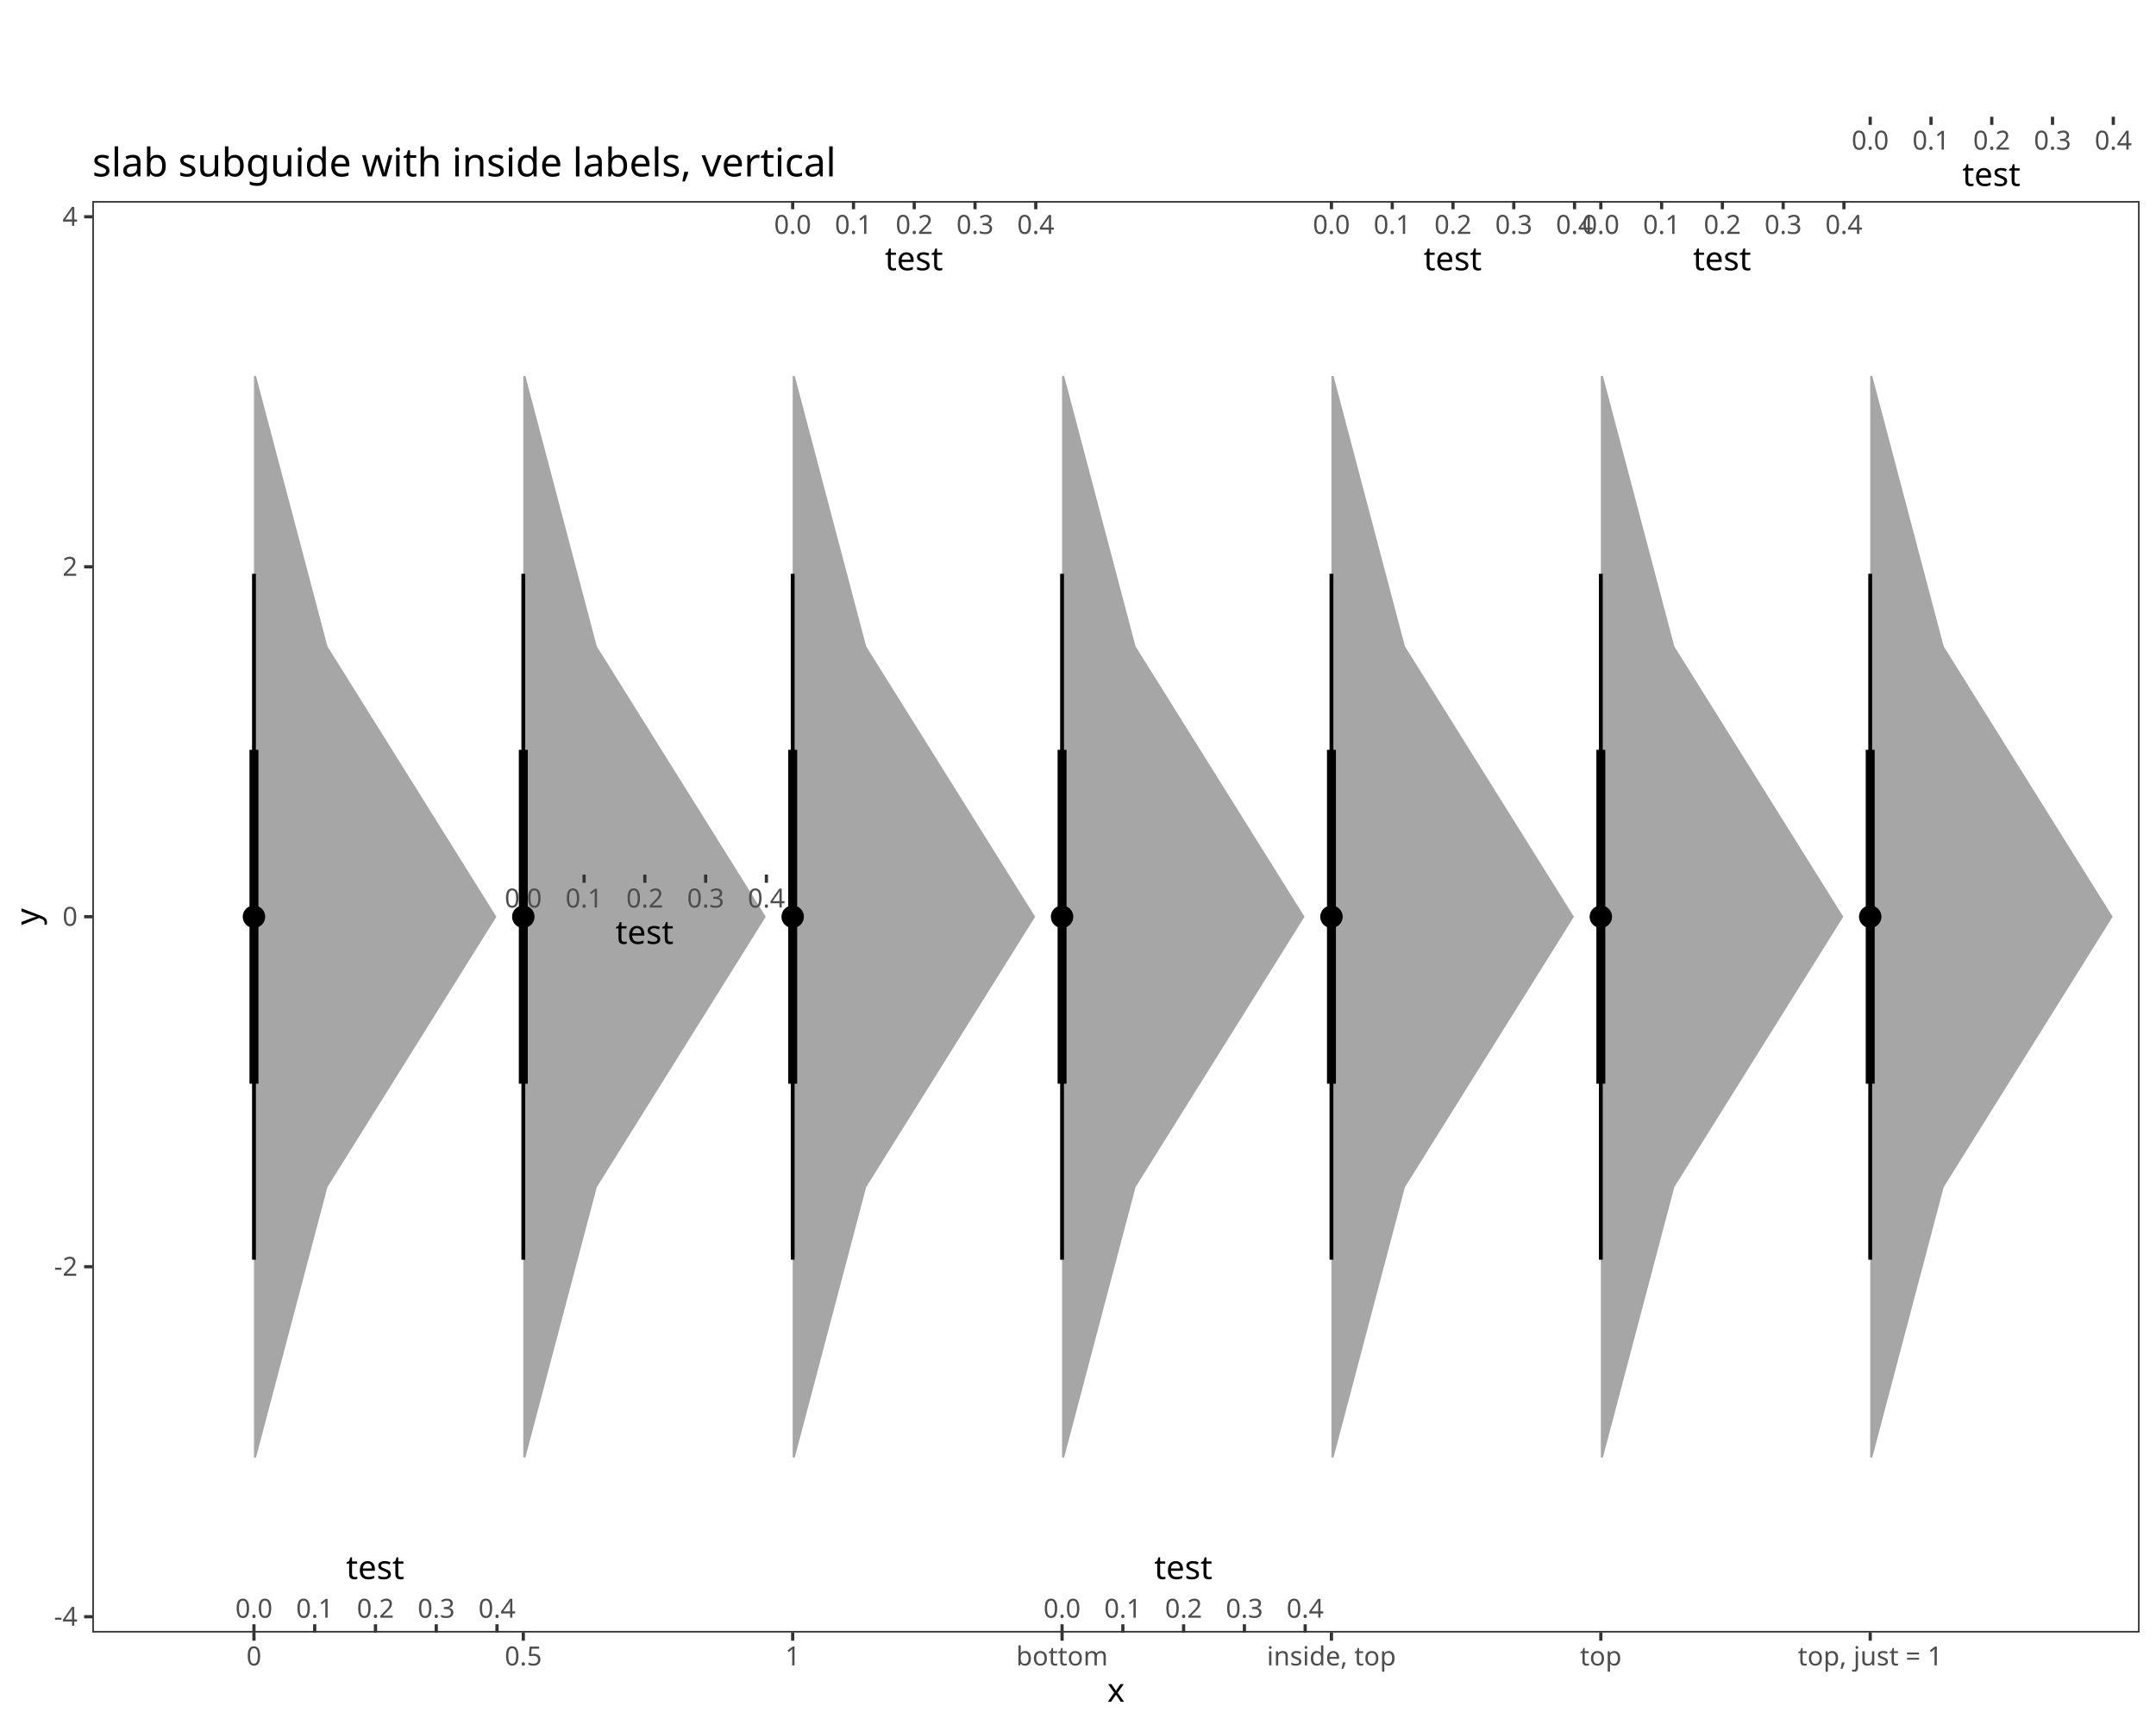
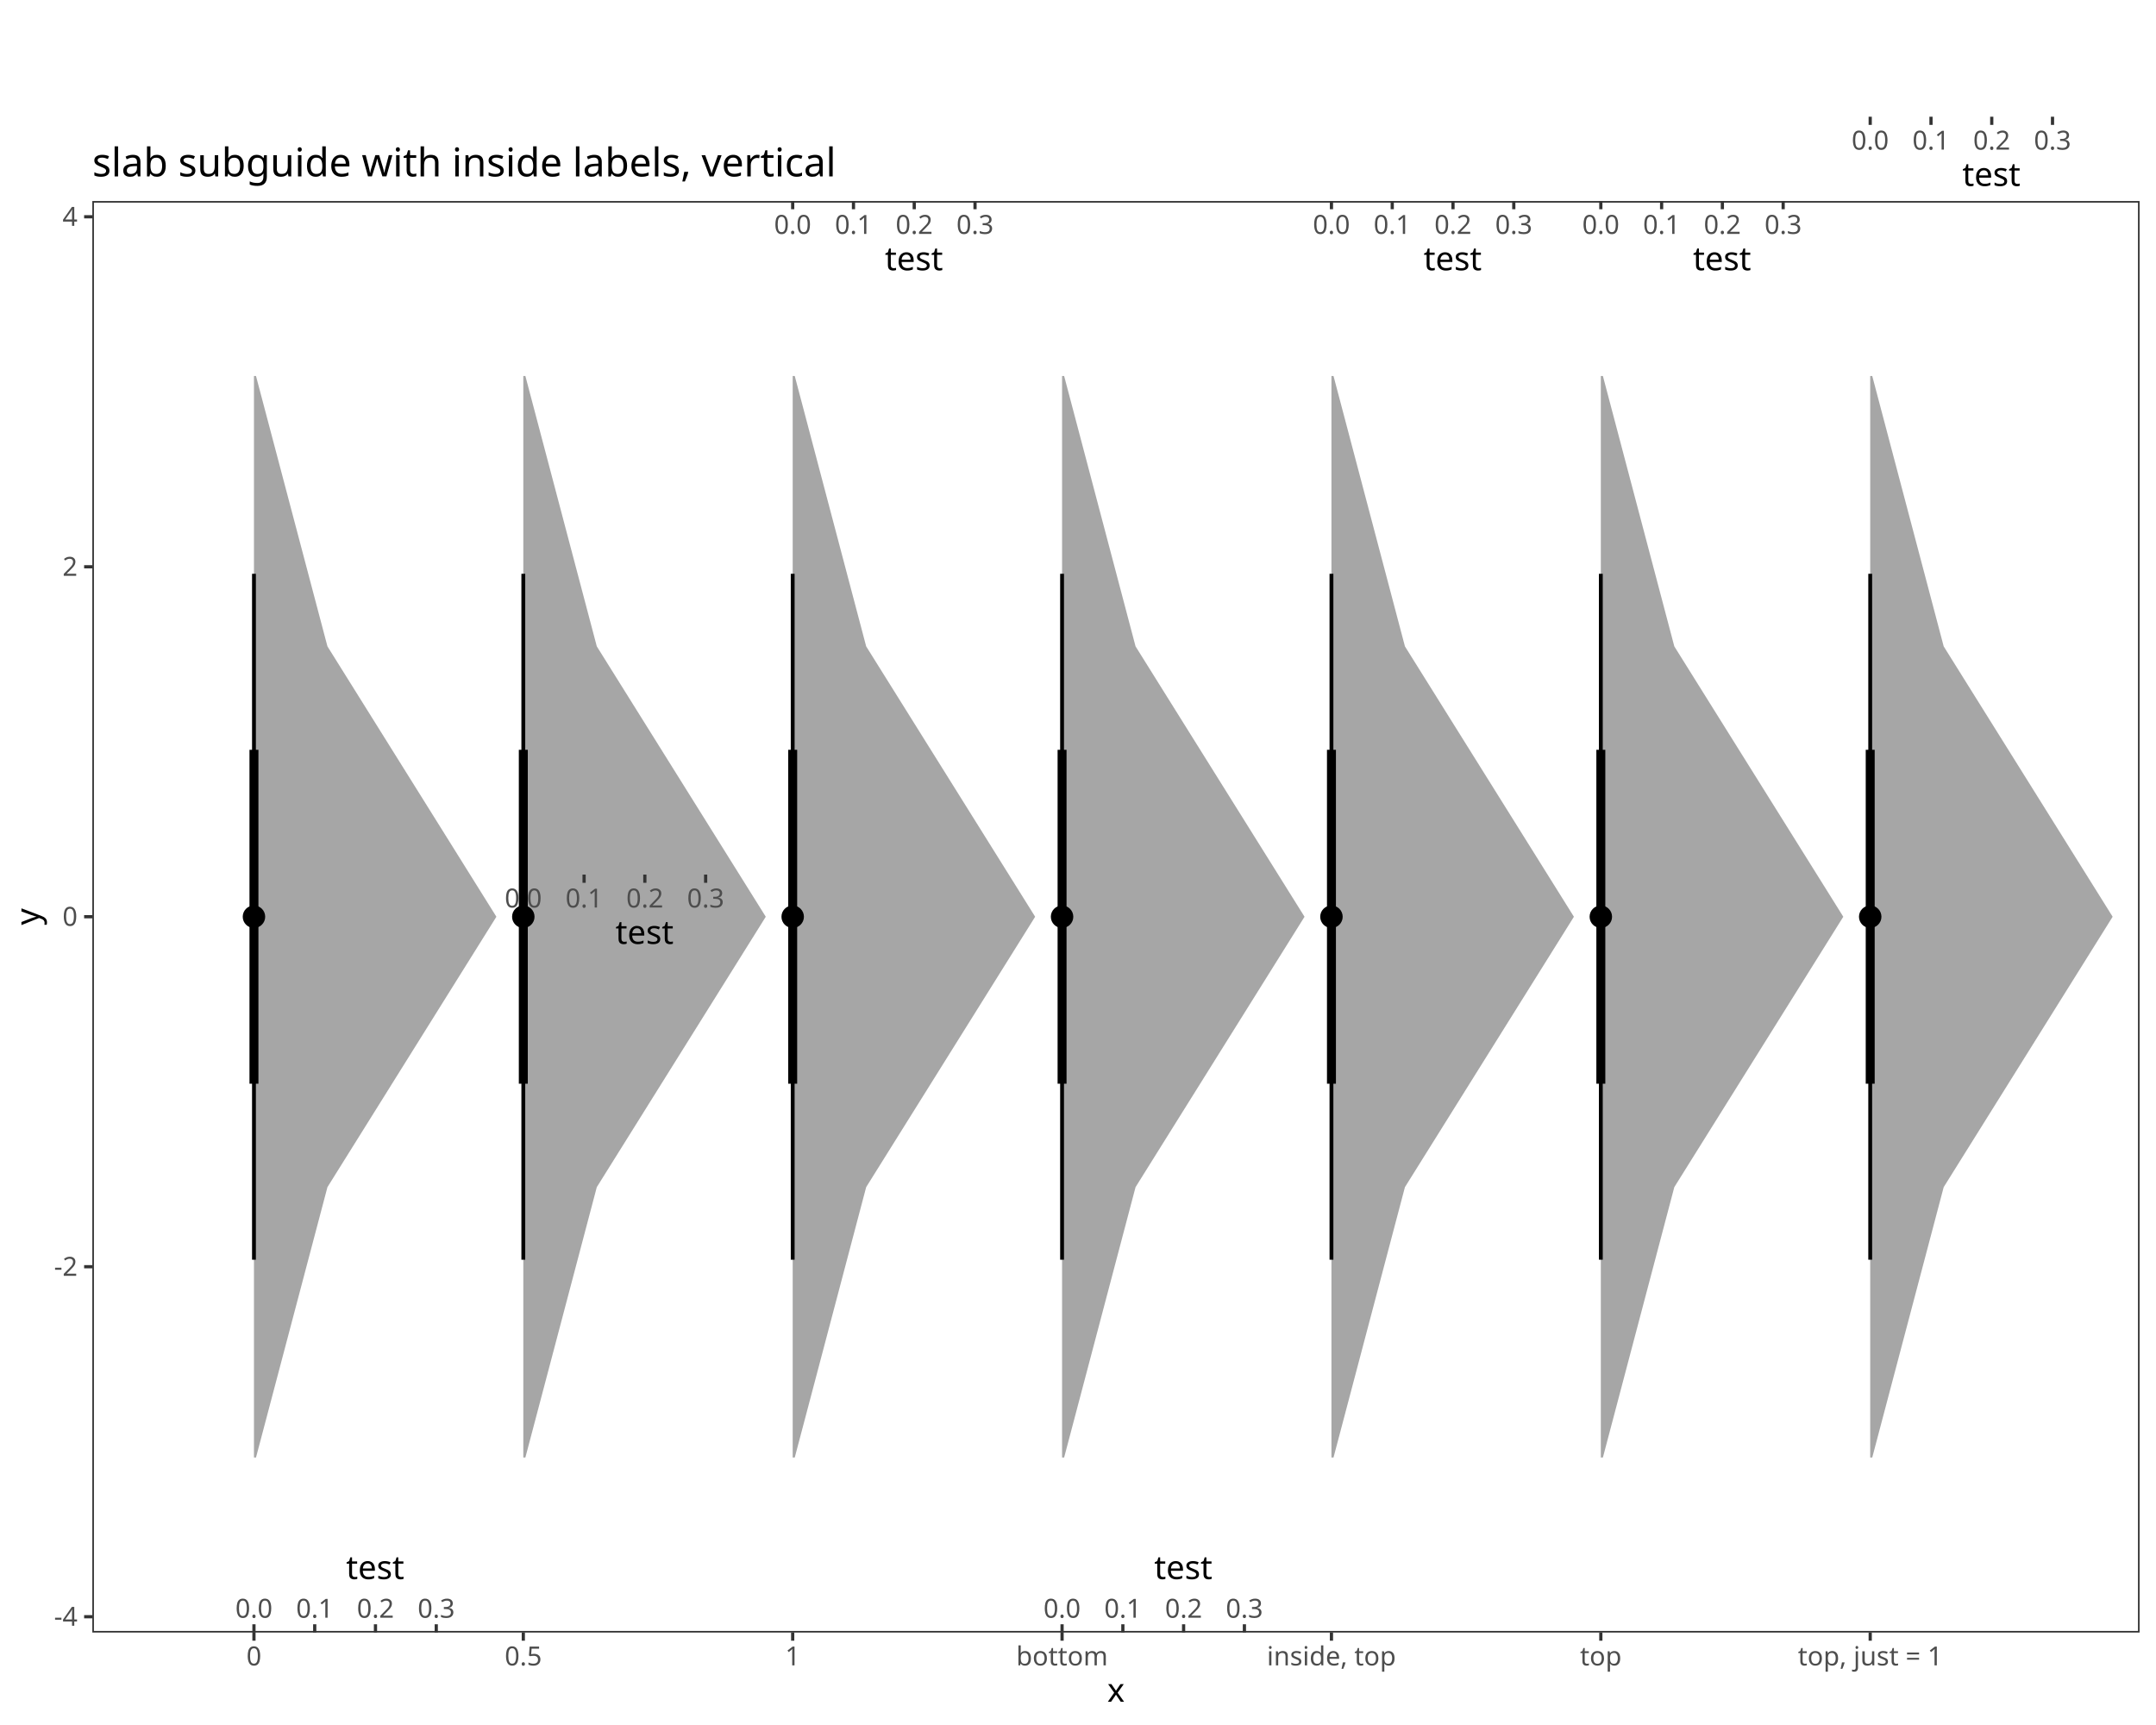
<svg xmlns="http://www.w3.org/2000/svg" class="svglite" data-engine-version="2.0" width="720.00pt" height="576.00pt" viewBox="0 0 720.00 576.00">
  <defs>
    <style type="text/css">
    .svglite line, .svglite polyline, .svglite polygon, .svglite path, .svglite rect, .svglite circle {
      fill: none;
      stroke: #000000;
      stroke-linecap: round;
      stroke-linejoin: round;
      stroke-miterlimit: 10.00;
    }
  </style>
  </defs>
  <rect width="100%" height="100%" style="stroke: none; fill: #FFFFFF;" />
  <defs>
    <clipPath id="cpMC4wMHw3MjAuMDB8MC4wMHw1NzYuMDA=">
      <rect x="0.00" y="0.00" width="720.00" height="576.00" />
    </clipPath>
  </defs>
  <g clip-path="url(#cpMC4wMHw3MjAuMDB8MC4wMHw1NzYuMDA=)">
    <rect x="0.00" y="0.00" width="720.00" height="576.00" style="stroke-width: 1.07; stroke: #FFFFFF; fill: #FFFFFF;" />
  </g>
  <defs>
    <clipPath id="cpMzAuODN8NzE0LjUyfDY3LjEyfDU0NS4xMQ==">
      <rect x="30.83" y="67.12" width="683.69" height="478.00" />
    </clipPath>
  </defs>
  <g clip-path="url(#cpMzAuODN8NzE0LjUyfDY3LjEyfDU0NS4xMQ==)">
    <rect x="30.83" y="67.12" width="683.69" height="478.00" style="stroke-width: 1.07; stroke: none; fill: #FFFFFF;" />
    <polygon points="265.41,486.68 289.26,396.40 345.69,306.11 289.26,215.83 265.41,125.55 264.72,125.55 264.72,215.83 264.72,306.11 264.72,396.40 264.72,486.68 " style="stroke-width: 2.13; stroke: none; fill: #A6A6A6;" />
  </g>
  <defs>
    <clipPath id="cpMjY0LjcyfDM0NS42OXw2Ny4xMnw3OS45Mw==">
      <rect x="264.72" y="67.12" width="80.96" height="12.81" />
    </clipPath>
  </defs>
  <g clip-path="url(#cpMjY0LjcyfDM0NS42OXw2Ny4xMnw3OS45Mw==)">
</g>
  <g clip-path="url(#cpMC4wMHw3MjAuMDB8MC4wMHw1NzYuMDA=)">
    <polyline points="264.72,69.86 264.72,67.12 " style="stroke-width: 1.07; stroke: #333333; stroke-linecap: butt;" />
    <polyline points="285.02,69.86 285.02,67.12 " style="stroke-width: 1.07; stroke: #333333; stroke-linecap: butt;" />
    <polyline points="305.31,69.86 305.31,67.12 " style="stroke-width: 1.07; stroke: #333333; stroke-linecap: butt;" />
    <polyline points="325.61,69.86 325.61,67.12 " style="stroke-width: 1.07; stroke: #333333; stroke-linecap: butt;" />
-     <polyline points="345.90,69.86 345.90,67.12 " style="stroke-width: 1.07; stroke: #333333; stroke-linecap: butt;" />
  </g>
  <g clip-path="url(#cpMjY0LjcyfDM0NS42OXw2Ny4xMnw3OS45Mw==)">
</g>
  <g clip-path="url(#cpMC4wMHw3MjAuMDB8MC4wMHw1NzYuMDA=)">
    <text x="264.72" y="78.10" text-anchor="middle" style="font-size: 8.80px; fill: #4D4D4D; font-family: sans;" textLength="12.23px" lengthAdjust="spacingAndGlyphs">0.0</text>
    <text x="285.02" y="78.10" text-anchor="middle" style="font-size: 8.80px; fill: #4D4D4D; font-family: sans;" textLength="12.23px" lengthAdjust="spacingAndGlyphs">0.1</text>
    <text x="305.31" y="78.10" text-anchor="middle" style="font-size: 8.80px; fill: #4D4D4D; font-family: sans;" textLength="12.23px" lengthAdjust="spacingAndGlyphs">0.2</text>
    <text x="325.61" y="78.10" text-anchor="middle" style="font-size: 8.80px; fill: #4D4D4D; font-family: sans;" textLength="12.23px" lengthAdjust="spacingAndGlyphs">0.3</text>
-     <text x="345.90" y="78.10" text-anchor="middle" style="font-size: 8.80px; fill: #4D4D4D; font-family: sans;" textLength="12.23px" lengthAdjust="spacingAndGlyphs">0.4</text>
  </g>
  <g clip-path="url(#cpMjY0LjcyfDM0NS42OXw2Ny4xMnw3OS45Mw==)">
</g>
  <g clip-path="url(#cpMC4wMHw3MjAuMDB8MC4wMHw1NzYuMDA=)">
</g>
  <g clip-path="url(#cpMjY0LjcyfDM0NS42OXw2Ny4xMnw3OS45Mw==)">
</g>
  <g clip-path="url(#cpMzAuODN8NzE0LjUyfDY3LjEyfDU0NS4xMQ==)">
</g>
  <defs>
    <clipPath id="cpMjY0LjcyfDM0NS42OXw4Mi42N3w5Mi41Mw==">
      <rect x="264.72" y="82.67" width="80.96" height="9.85" />
    </clipPath>
  </defs>
  <g clip-path="url(#cpMjY0LjcyfDM0NS42OXw4Mi42N3w5Mi41Mw==)">
    <text x="305.21" y="90.24" text-anchor="middle" style="font-size: 11.00px; font-family: sans;" textLength="17.73px" lengthAdjust="spacingAndGlyphs">test</text>
  </g>
  <g clip-path="url(#cpMzAuODN8NzE0LjUyfDY3LjEyfDU0NS4xMQ==)">
    <line x1="264.72" y1="420.64" x2="264.72" y2="191.59" style="stroke-width: 1.28; stroke-linecap: butt;" />
    <line x1="264.72" y1="361.87" x2="264.72" y2="250.36" style="stroke-width: 2.99; stroke-linecap: butt;" />
    <circle cx="264.72" cy="306.11" r="1.68" style="stroke-width: 1.06; fill: #000000;" />
    <circle cx="264.72" cy="306.11" r="3.22" style="stroke-width: 1.06; fill: #000000;" />
    <polygon points="175.45,486.68 199.30,396.40 255.73,306.11 199.30,215.83 175.45,125.55 174.76,125.55 174.76,215.83 174.76,306.11 174.76,396.40 174.76,486.68 " style="stroke-width: 2.13; stroke: none; fill: #A6A6A6;" />
  </g>
  <defs>
    <clipPath id="cpMTc0Ljc2fDI1NS43M3wyOTIuMDR8MzA0Ljg2">
      <rect x="174.76" y="292.04" width="80.96" height="12.81" />
    </clipPath>
  </defs>
  <g clip-path="url(#cpMTc0Ljc2fDI1NS43M3wyOTIuMDR8MzA0Ljg2)">
</g>
  <g clip-path="url(#cpMC4wMHw3MjAuMDB8MC4wMHw1NzYuMDA=)">
    <polyline points="174.76,294.78 174.76,292.04 " style="stroke-width: 1.07; stroke: #333333; stroke-linecap: butt;" />
    <polyline points="195.06,294.78 195.06,292.04 " style="stroke-width: 1.07; stroke: #333333; stroke-linecap: butt;" />
    <polyline points="215.35,294.78 215.35,292.04 " style="stroke-width: 1.07; stroke: #333333; stroke-linecap: butt;" />
    <polyline points="235.65,294.78 235.65,292.04 " style="stroke-width: 1.07; stroke: #333333; stroke-linecap: butt;" />
-     <polyline points="255.94,294.78 255.94,292.04 " style="stroke-width: 1.07; stroke: #333333; stroke-linecap: butt;" />
  </g>
  <g clip-path="url(#cpMTc0Ljc2fDI1NS43M3wyOTIuMDR8MzA0Ljg2)">
</g>
  <g clip-path="url(#cpMC4wMHw3MjAuMDB8MC4wMHw1NzYuMDA=)">
    <text x="174.76" y="303.03" text-anchor="middle" style="font-size: 8.80px; fill: #4D4D4D; font-family: sans;" textLength="12.23px" lengthAdjust="spacingAndGlyphs">0.0</text>
    <text x="195.06" y="303.03" text-anchor="middle" style="font-size: 8.80px; fill: #4D4D4D; font-family: sans;" textLength="12.23px" lengthAdjust="spacingAndGlyphs">0.1</text>
    <text x="215.35" y="303.03" text-anchor="middle" style="font-size: 8.80px; fill: #4D4D4D; font-family: sans;" textLength="12.23px" lengthAdjust="spacingAndGlyphs">0.2</text>
    <text x="235.65" y="303.03" text-anchor="middle" style="font-size: 8.80px; fill: #4D4D4D; font-family: sans;" textLength="12.23px" lengthAdjust="spacingAndGlyphs">0.3</text>
-     <text x="255.94" y="303.03" text-anchor="middle" style="font-size: 8.80px; fill: #4D4D4D; font-family: sans;" textLength="12.23px" lengthAdjust="spacingAndGlyphs">0.4</text>
  </g>
  <g clip-path="url(#cpMTc0Ljc2fDI1NS43M3wyOTIuMDR8MzA0Ljg2)">
</g>
  <g clip-path="url(#cpMC4wMHw3MjAuMDB8MC4wMHw1NzYuMDA=)">
</g>
  <g clip-path="url(#cpMTc0Ljc2fDI1NS43M3wyOTIuMDR8MzA0Ljg2)">
</g>
  <g clip-path="url(#cpMzAuODN8NzE0LjUyfDY3LjEyfDU0NS4xMQ==)">
</g>
  <defs>
    <clipPath id="cpMTc0Ljc2fDI1NS43M3wzMDcuNjB8MzE3LjQ1">
      <rect x="174.76" y="307.60" width="80.96" height="9.85" />
    </clipPath>
  </defs>
  <g clip-path="url(#cpMTc0Ljc2fDI1NS43M3wzMDcuNjB8MzE3LjQ1)">
    <text x="215.25" y="315.17" text-anchor="middle" style="font-size: 11.00px; font-family: sans;" textLength="17.73px" lengthAdjust="spacingAndGlyphs">test</text>
  </g>
  <g clip-path="url(#cpMzAuODN8NzE0LjUyfDY3LjEyfDU0NS4xMQ==)">
    <line x1="174.76" y1="420.64" x2="174.76" y2="191.59" style="stroke-width: 1.28; stroke-linecap: butt;" />
    <line x1="174.76" y1="361.87" x2="174.76" y2="250.36" style="stroke-width: 2.99; stroke-linecap: butt;" />
    <circle cx="174.76" cy="306.11" r="1.68" style="stroke-width: 1.06; fill: #000000;" />
    <circle cx="174.76" cy="306.11" r="3.22" style="stroke-width: 1.06; fill: #000000;" />
    <polygon points="85.49,486.68 109.35,396.40 165.77,306.11 109.35,215.83 85.49,125.55 84.81,125.55 84.81,215.83 84.81,306.11 84.81,396.40 84.81,486.68 " style="stroke-width: 2.13; stroke: none; fill: #A6A6A6;" />
  </g>
  <defs>
    <clipPath id="cpODQuODF8MTY1Ljc3fDUzMi4zMHw1NDUuMTE=">
      <rect x="84.81" y="532.30" width="80.96" height="12.81" />
    </clipPath>
  </defs>
  <g clip-path="url(#cpODQuODF8MTY1Ljc3fDUzMi4zMHw1NDUuMTE=)">
</g>
  <g clip-path="url(#cpMC4wMHw3MjAuMDB8MC4wMHw1NzYuMDA=)">
    <polyline points="84.81,542.37 84.81,545.11 " style="stroke-width: 1.07; stroke: #333333; stroke-linecap: butt;" />
    <polyline points="105.10,542.37 105.10,545.11 " style="stroke-width: 1.07; stroke: #333333; stroke-linecap: butt;" />
    <polyline points="125.39,542.37 125.39,545.11 " style="stroke-width: 1.07; stroke: #333333; stroke-linecap: butt;" />
    <polyline points="145.69,542.37 145.69,545.11 " style="stroke-width: 1.07; stroke: #333333; stroke-linecap: butt;" />
-     <polyline points="165.98,542.37 165.98,545.11 " style="stroke-width: 1.07; stroke: #333333; stroke-linecap: butt;" />
  </g>
  <g clip-path="url(#cpODQuODF8MTY1Ljc3fDUzMi4zMHw1NDUuMTE=)">
</g>
  <g clip-path="url(#cpMC4wMHw3MjAuMDB8MC4wMHw1NzYuMDA=)">
    <text x="84.81" y="540.18" text-anchor="middle" style="font-size: 8.80px; fill: #4D4D4D; font-family: sans;" textLength="12.23px" lengthAdjust="spacingAndGlyphs">0.0</text>
    <text x="105.10" y="540.18" text-anchor="middle" style="font-size: 8.80px; fill: #4D4D4D; font-family: sans;" textLength="12.23px" lengthAdjust="spacingAndGlyphs">0.1</text>
    <text x="125.39" y="540.18" text-anchor="middle" style="font-size: 8.80px; fill: #4D4D4D; font-family: sans;" textLength="12.23px" lengthAdjust="spacingAndGlyphs">0.2</text>
    <text x="145.69" y="540.18" text-anchor="middle" style="font-size: 8.80px; fill: #4D4D4D; font-family: sans;" textLength="12.23px" lengthAdjust="spacingAndGlyphs">0.3</text>
-     <text x="165.98" y="540.18" text-anchor="middle" style="font-size: 8.80px; fill: #4D4D4D; font-family: sans;" textLength="12.23px" lengthAdjust="spacingAndGlyphs">0.4</text>
  </g>
  <g clip-path="url(#cpODQuODF8MTY1Ljc3fDUzMi4zMHw1NDUuMTE=)">
</g>
  <g clip-path="url(#cpMC4wMHw3MjAuMDB8MC4wMHw1NzYuMDA=)">
</g>
  <g clip-path="url(#cpODQuODF8MTY1Ljc3fDUzMi4zMHw1NDUuMTE=)">
</g>
  <g clip-path="url(#cpMzAuODN8NzE0LjUyfDY3LjEyfDU0NS4xMQ==)">
</g>
  <defs>
    <clipPath id="cpODQuODF8MTY1Ljc3fDUxOS43MHw1MjkuNTY=">
      <rect x="84.81" y="519.70" width="80.96" height="9.85" />
    </clipPath>
  </defs>
  <g clip-path="url(#cpODQuODF8MTY1Ljc3fDUxOS43MHw1MjkuNTY=)">
    <text x="125.29" y="527.27" text-anchor="middle" style="font-size: 11.00px; font-family: sans;" textLength="17.73px" lengthAdjust="spacingAndGlyphs">test</text>
  </g>
  <g clip-path="url(#cpMzAuODN8NzE0LjUyfDY3LjEyfDU0NS4xMQ==)">
    <line x1="84.81" y1="420.64" x2="84.81" y2="191.59" style="stroke-width: 1.28; stroke-linecap: butt;" />
    <line x1="84.81" y1="361.87" x2="84.81" y2="250.36" style="stroke-width: 2.99; stroke-linecap: butt;" />
    <circle cx="84.81" cy="306.11" r="1.68" style="stroke-width: 1.06; fill: #000000;" />
    <circle cx="84.81" cy="306.11" r="3.22" style="stroke-width: 1.06; fill: #000000;" />
    <polygon points="355.37,486.68 379.22,396.40 435.65,306.11 379.22,215.83 355.37,125.55 354.68,125.55 354.68,215.83 354.68,306.11 354.68,396.40 354.68,486.68 " style="stroke-width: 2.13; stroke: none; fill: #A6A6A6;" />
  </g>
  <defs>
    <clipPath id="cpMzU0LjY4fDQzNS42NXw1MzIuMzB8NTQ1LjEx">
      <rect x="354.68" y="532.30" width="80.96" height="12.81" />
    </clipPath>
  </defs>
  <g clip-path="url(#cpMzU0LjY4fDQzNS42NXw1MzIuMzB8NTQ1LjEx)">
</g>
  <g clip-path="url(#cpMC4wMHw3MjAuMDB8MC4wMHw1NzYuMDA=)">
    <polyline points="354.68,542.37 354.68,545.11 " style="stroke-width: 1.07; stroke: #333333; stroke-linecap: butt;" />
    <polyline points="374.98,542.37 374.98,545.11 " style="stroke-width: 1.07; stroke: #333333; stroke-linecap: butt;" />
    <polyline points="395.27,542.37 395.27,545.11 " style="stroke-width: 1.07; stroke: #333333; stroke-linecap: butt;" />
    <polyline points="415.57,542.37 415.57,545.11 " style="stroke-width: 1.07; stroke: #333333; stroke-linecap: butt;" />
-     <polyline points="435.86,542.37 435.86,545.11 " style="stroke-width: 1.07; stroke: #333333; stroke-linecap: butt;" />
  </g>
  <g clip-path="url(#cpMzU0LjY4fDQzNS42NXw1MzIuMzB8NTQ1LjEx)">
</g>
  <g clip-path="url(#cpMC4wMHw3MjAuMDB8MC4wMHw1NzYuMDA=)">
    <text x="354.68" y="540.18" text-anchor="middle" style="font-size: 8.80px; fill: #4D4D4D; font-family: sans;" textLength="12.23px" lengthAdjust="spacingAndGlyphs">0.0</text>
    <text x="374.98" y="540.18" text-anchor="middle" style="font-size: 8.80px; fill: #4D4D4D; font-family: sans;" textLength="12.23px" lengthAdjust="spacingAndGlyphs">0.1</text>
    <text x="395.27" y="540.18" text-anchor="middle" style="font-size: 8.80px; fill: #4D4D4D; font-family: sans;" textLength="12.23px" lengthAdjust="spacingAndGlyphs">0.2</text>
    <text x="415.57" y="540.18" text-anchor="middle" style="font-size: 8.80px; fill: #4D4D4D; font-family: sans;" textLength="12.23px" lengthAdjust="spacingAndGlyphs">0.3</text>
-     <text x="435.86" y="540.18" text-anchor="middle" style="font-size: 8.80px; fill: #4D4D4D; font-family: sans;" textLength="12.23px" lengthAdjust="spacingAndGlyphs">0.4</text>
  </g>
  <g clip-path="url(#cpMzU0LjY4fDQzNS42NXw1MzIuMzB8NTQ1LjEx)">
</g>
  <g clip-path="url(#cpMC4wMHw3MjAuMDB8MC4wMHw1NzYuMDA=)">
</g>
  <g clip-path="url(#cpMzU0LjY4fDQzNS42NXw1MzIuMzB8NTQ1LjEx)">
</g>
  <g clip-path="url(#cpMzAuODN8NzE0LjUyfDY3LjEyfDU0NS4xMQ==)">
</g>
  <defs>
    <clipPath id="cpMzU0LjY4fDQzNS42NXw1MTkuNzB8NTI5LjU2">
      <rect x="354.68" y="519.70" width="80.96" height="9.85" />
    </clipPath>
  </defs>
  <g clip-path="url(#cpMzU0LjY4fDQzNS42NXw1MTkuNzB8NTI5LjU2)">
    <text x="395.16" y="527.27" text-anchor="middle" style="font-size: 11.00px; font-family: sans;" textLength="17.73px" lengthAdjust="spacingAndGlyphs">test</text>
  </g>
  <g clip-path="url(#cpMzAuODN8NzE0LjUyfDY3LjEyfDU0NS4xMQ==)">
    <line x1="354.68" y1="420.64" x2="354.68" y2="191.59" style="stroke-width: 1.28; stroke-linecap: butt;" />
    <line x1="354.68" y1="361.87" x2="354.68" y2="250.36" style="stroke-width: 2.99; stroke-linecap: butt;" />
    <circle cx="354.68" cy="306.11" r="1.68" style="stroke-width: 1.06; fill: #000000;" />
    <circle cx="354.68" cy="306.11" r="3.22" style="stroke-width: 1.06; fill: #000000;" />
    <polygon points="535.29,486.68 559.14,396.40 615.57,306.11 559.14,215.83 535.29,125.55 534.60,125.55 534.60,215.83 534.60,306.11 534.60,396.40 534.60,486.68 " style="stroke-width: 2.13; stroke: none; fill: #A6A6A6;" />
  </g>
  <defs>
    <clipPath id="cpNTM0LjYwfDYxNS41N3w2Ny4xMnw3OS45Mw==">
      <rect x="534.60" y="67.12" width="80.96" height="12.81" />
    </clipPath>
  </defs>
  <g clip-path="url(#cpNTM0LjYwfDYxNS41N3w2Ny4xMnw3OS45Mw==)">
</g>
  <g clip-path="url(#cpMC4wMHw3MjAuMDB8MC4wMHw1NzYuMDA=)">
    <polyline points="534.60,69.86 534.60,67.12 " style="stroke-width: 1.07; stroke: #333333; stroke-linecap: butt;" />
    <polyline points="554.90,69.86 554.90,67.12 " style="stroke-width: 1.07; stroke: #333333; stroke-linecap: butt;" />
    <polyline points="575.19,69.86 575.19,67.12 " style="stroke-width: 1.07; stroke: #333333; stroke-linecap: butt;" />
    <polyline points="595.49,69.86 595.49,67.12 " style="stroke-width: 1.07; stroke: #333333; stroke-linecap: butt;" />
-     <polyline points="615.78,69.86 615.78,67.12 " style="stroke-width: 1.07; stroke: #333333; stroke-linecap: butt;" />
  </g>
  <g clip-path="url(#cpNTM0LjYwfDYxNS41N3w2Ny4xMnw3OS45Mw==)">
</g>
  <g clip-path="url(#cpMC4wMHw3MjAuMDB8MC4wMHw1NzYuMDA=)">
    <text x="534.60" y="78.10" text-anchor="middle" style="font-size: 8.80px; fill: #4D4D4D; font-family: sans;" textLength="12.23px" lengthAdjust="spacingAndGlyphs">0.0</text>
    <text x="554.90" y="78.10" text-anchor="middle" style="font-size: 8.80px; fill: #4D4D4D; font-family: sans;" textLength="12.23px" lengthAdjust="spacingAndGlyphs">0.1</text>
    <text x="575.19" y="78.10" text-anchor="middle" style="font-size: 8.80px; fill: #4D4D4D; font-family: sans;" textLength="12.23px" lengthAdjust="spacingAndGlyphs">0.2</text>
    <text x="595.49" y="78.10" text-anchor="middle" style="font-size: 8.80px; fill: #4D4D4D; font-family: sans;" textLength="12.23px" lengthAdjust="spacingAndGlyphs">0.3</text>
-     <text x="615.78" y="78.10" text-anchor="middle" style="font-size: 8.80px; fill: #4D4D4D; font-family: sans;" textLength="12.23px" lengthAdjust="spacingAndGlyphs">0.4</text>
  </g>
  <g clip-path="url(#cpNTM0LjYwfDYxNS41N3w2Ny4xMnw3OS45Mw==)">
</g>
  <g clip-path="url(#cpMC4wMHw3MjAuMDB8MC4wMHw1NzYuMDA=)">
</g>
  <g clip-path="url(#cpNTM0LjYwfDYxNS41N3w2Ny4xMnw3OS45Mw==)">
</g>
  <g clip-path="url(#cpMzAuODN8NzE0LjUyfDY3LjEyfDU0NS4xMQ==)">
</g>
  <defs>
    <clipPath id="cpNTM0LjYwfDYxNS41N3w4Mi42N3w5Mi41Mw==">
      <rect x="534.60" y="82.67" width="80.96" height="9.85" />
    </clipPath>
  </defs>
  <g clip-path="url(#cpNTM0LjYwfDYxNS41N3w4Mi42N3w5Mi41Mw==)">
    <text x="575.08" y="90.24" text-anchor="middle" style="font-size: 11.00px; font-family: sans;" textLength="17.73px" lengthAdjust="spacingAndGlyphs">test</text>
  </g>
  <g clip-path="url(#cpMzAuODN8NzE0LjUyfDY3LjEyfDU0NS4xMQ==)">
    <line x1="534.60" y1="420.64" x2="534.60" y2="191.59" style="stroke-width: 1.28; stroke-linecap: butt;" />
    <line x1="534.60" y1="361.87" x2="534.60" y2="250.36" style="stroke-width: 2.99; stroke-linecap: butt;" />
    <circle cx="534.60" cy="306.11" r="1.68" style="stroke-width: 1.06; fill: #000000;" />
    <circle cx="534.60" cy="306.11" r="3.22" style="stroke-width: 1.06; fill: #000000;" />
    <polygon points="625.24,486.68 649.10,396.40 705.52,306.11 649.10,215.83 625.24,125.55 624.56,125.55 624.56,215.83 624.56,306.11 624.56,396.40 624.56,486.68 " style="stroke-width: 2.13; stroke: none; fill: #A6A6A6;" />
  </g>
  <defs>
    <clipPath id="cpNjI0LjU2fDcwNS41MnwzOC45N3w1MS43OA==">
      <rect x="624.56" y="38.97" width="80.96" height="12.81" />
    </clipPath>
  </defs>
  <g clip-path="url(#cpNjI0LjU2fDcwNS41MnwzOC45N3w1MS43OA==)">
</g>
  <g clip-path="url(#cpMC4wMHw3MjAuMDB8MC4wMHw1NzYuMDA=)">
    <polyline points="624.56,41.71 624.56,38.97 " style="stroke-width: 1.07; stroke: #333333; stroke-linecap: butt;" />
    <polyline points="644.86,41.71 644.86,38.97 " style="stroke-width: 1.07; stroke: #333333; stroke-linecap: butt;" />
    <polyline points="665.15,41.71 665.15,38.97 " style="stroke-width: 1.07; stroke: #333333; stroke-linecap: butt;" />
    <polyline points="685.44,41.71 685.44,38.97 " style="stroke-width: 1.07; stroke: #333333; stroke-linecap: butt;" />
-     <polyline points="705.74,41.71 705.74,38.97 " style="stroke-width: 1.07; stroke: #333333; stroke-linecap: butt;" />
  </g>
  <g clip-path="url(#cpNjI0LjU2fDcwNS41MnwzOC45N3w1MS43OA==)">
</g>
  <g clip-path="url(#cpMC4wMHw3MjAuMDB8MC4wMHw1NzYuMDA=)">
    <text x="624.56" y="49.96" text-anchor="middle" style="font-size: 8.80px; fill: #4D4D4D; font-family: sans;" textLength="12.23px" lengthAdjust="spacingAndGlyphs">0.0</text>
    <text x="644.86" y="49.96" text-anchor="middle" style="font-size: 8.80px; fill: #4D4D4D; font-family: sans;" textLength="12.23px" lengthAdjust="spacingAndGlyphs">0.1</text>
    <text x="665.15" y="49.96" text-anchor="middle" style="font-size: 8.80px; fill: #4D4D4D; font-family: sans;" textLength="12.23px" lengthAdjust="spacingAndGlyphs">0.2</text>
    <text x="685.44" y="49.96" text-anchor="middle" style="font-size: 8.80px; fill: #4D4D4D; font-family: sans;" textLength="12.23px" lengthAdjust="spacingAndGlyphs">0.3</text>
-     <text x="705.74" y="49.96" text-anchor="middle" style="font-size: 8.80px; fill: #4D4D4D; font-family: sans;" textLength="12.23px" lengthAdjust="spacingAndGlyphs">0.4</text>
  </g>
  <g clip-path="url(#cpNjI0LjU2fDcwNS41MnwzOC45N3w1MS43OA==)">
</g>
  <g clip-path="url(#cpMC4wMHw3MjAuMDB8MC4wMHw1NzYuMDA=)">
</g>
  <g clip-path="url(#cpNjI0LjU2fDcwNS41MnwzOC45N3w1MS43OA==)">
</g>
  <g clip-path="url(#cpMzAuODN8NzE0LjUyfDY3LjEyfDU0NS4xMQ==)">
</g>
  <defs>
    <clipPath id="cpNjI0LjU2fDcwNS41Mnw1NC41Mnw2NC4zOA==">
      <rect x="624.56" y="54.52" width="80.96" height="9.85" />
    </clipPath>
  </defs>
  <g clip-path="url(#cpNjI0LjU2fDcwNS41Mnw1NC41Mnw2NC4zOA==)">
    <text x="665.04" y="62.09" text-anchor="middle" style="font-size: 11.00px; font-family: sans;" textLength="17.73px" lengthAdjust="spacingAndGlyphs">test</text>
  </g>
  <g clip-path="url(#cpMzAuODN8NzE0LjUyfDY3LjEyfDU0NS4xMQ==)">
    <line x1="624.56" y1="420.64" x2="624.56" y2="191.59" style="stroke-width: 1.28; stroke-linecap: butt;" />
    <line x1="624.56" y1="361.87" x2="624.56" y2="250.36" style="stroke-width: 2.99; stroke-linecap: butt;" />
    <circle cx="624.56" cy="306.11" r="1.68" style="stroke-width: 1.06; fill: #000000;" />
    <circle cx="624.56" cy="306.11" r="3.22" style="stroke-width: 1.06; fill: #000000;" />
    <polygon points="445.33,486.68 469.18,396.40 525.61,306.11 469.18,215.83 445.33,125.55 444.64,125.55 444.64,215.83 444.64,306.11 444.64,396.40 444.64,486.68 " style="stroke-width: 2.13; stroke: none; fill: #A6A6A6;" />
  </g>
  <defs>
    <clipPath id="cpNDQ0LjY0fDUyNS42MXw2Ny4xMnw3OS45Mw==">
      <rect x="444.64" y="67.12" width="80.96" height="12.81" />
    </clipPath>
  </defs>
  <g clip-path="url(#cpNDQ0LjY0fDUyNS42MXw2Ny4xMnw3OS45Mw==)">
</g>
  <g clip-path="url(#cpMC4wMHw3MjAuMDB8MC4wMHw1NzYuMDA=)">
    <polyline points="444.64,69.86 444.64,67.12 " style="stroke-width: 1.07; stroke: #333333; stroke-linecap: butt;" />
    <polyline points="464.94,69.86 464.94,67.12 " style="stroke-width: 1.07; stroke: #333333; stroke-linecap: butt;" />
    <polyline points="485.23,69.86 485.23,67.12 " style="stroke-width: 1.07; stroke: #333333; stroke-linecap: butt;" />
    <polyline points="505.53,69.86 505.53,67.12 " style="stroke-width: 1.07; stroke: #333333; stroke-linecap: butt;" />
-     <polyline points="525.82,69.86 525.82,67.12 " style="stroke-width: 1.07; stroke: #333333; stroke-linecap: butt;" />
  </g>
  <g clip-path="url(#cpNDQ0LjY0fDUyNS42MXw2Ny4xMnw3OS45Mw==)">
</g>
  <g clip-path="url(#cpMC4wMHw3MjAuMDB8MC4wMHw1NzYuMDA=)">
    <text x="444.64" y="78.10" text-anchor="middle" style="font-size: 8.80px; fill: #4D4D4D; font-family: sans;" textLength="12.23px" lengthAdjust="spacingAndGlyphs">0.0</text>
    <text x="464.94" y="78.10" text-anchor="middle" style="font-size: 8.80px; fill: #4D4D4D; font-family: sans;" textLength="12.23px" lengthAdjust="spacingAndGlyphs">0.1</text>
    <text x="485.23" y="78.10" text-anchor="middle" style="font-size: 8.80px; fill: #4D4D4D; font-family: sans;" textLength="12.23px" lengthAdjust="spacingAndGlyphs">0.2</text>
    <text x="505.53" y="78.10" text-anchor="middle" style="font-size: 8.80px; fill: #4D4D4D; font-family: sans;" textLength="12.23px" lengthAdjust="spacingAndGlyphs">0.3</text>
-     <text x="525.82" y="78.10" text-anchor="middle" style="font-size: 8.80px; fill: #4D4D4D; font-family: sans;" textLength="12.23px" lengthAdjust="spacingAndGlyphs">0.4</text>
  </g>
  <g clip-path="url(#cpNDQ0LjY0fDUyNS42MXw2Ny4xMnw3OS45Mw==)">
</g>
  <g clip-path="url(#cpMC4wMHw3MjAuMDB8MC4wMHw1NzYuMDA=)">
</g>
  <g clip-path="url(#cpNDQ0LjY0fDUyNS42MXw2Ny4xMnw3OS45Mw==)">
</g>
  <g clip-path="url(#cpMzAuODN8NzE0LjUyfDY3LjEyfDU0NS4xMQ==)">
</g>
  <defs>
    <clipPath id="cpNDQ0LjY0fDUyNS42MXw4Mi42N3w5Mi41Mw==">
      <rect x="444.64" y="82.67" width="80.96" height="9.85" />
    </clipPath>
  </defs>
  <g clip-path="url(#cpNDQ0LjY0fDUyNS42MXw4Mi42N3w5Mi41Mw==)">
    <text x="485.12" y="90.24" text-anchor="middle" style="font-size: 11.00px; font-family: sans;" textLength="17.73px" lengthAdjust="spacingAndGlyphs">test</text>
  </g>
  <g clip-path="url(#cpMzAuODN8NzE0LjUyfDY3LjEyfDU0NS4xMQ==)">
    <line x1="444.64" y1="420.64" x2="444.64" y2="191.59" style="stroke-width: 1.28; stroke-linecap: butt;" />
    <line x1="444.64" y1="361.87" x2="444.64" y2="250.36" style="stroke-width: 2.99; stroke-linecap: butt;" />
    <circle cx="444.64" cy="306.11" r="1.68" style="stroke-width: 1.06; fill: #000000;" />
    <circle cx="444.64" cy="306.11" r="3.22" style="stroke-width: 1.06; fill: #000000;" />
    <rect x="30.83" y="67.12" width="683.69" height="478.00" style="stroke-width: 1.07; stroke: #333333;" />
  </g>
  <g clip-path="url(#cpMC4wMHw3MjAuMDB8MC4wMHw1NzYuMDA=)">
    <text x="25.90" y="542.87" text-anchor="end" style="font-size: 8.80px; fill: #4D4D4D; font-family: sans;" textLength="7.82px" lengthAdjust="spacingAndGlyphs">-4</text>
    <text x="25.90" y="426.01" text-anchor="end" style="font-size: 8.80px; fill: #4D4D4D; font-family: sans;" textLength="7.82px" lengthAdjust="spacingAndGlyphs">-2</text>
    <text x="25.90" y="309.14" text-anchor="end" style="font-size: 8.80px; fill: #4D4D4D; font-family: sans;" textLength="4.89px" lengthAdjust="spacingAndGlyphs">0</text>
    <text x="25.90" y="192.28" text-anchor="end" style="font-size: 8.80px; fill: #4D4D4D; font-family: sans;" textLength="4.89px" lengthAdjust="spacingAndGlyphs">2</text>
    <text x="25.90" y="75.42" text-anchor="end" style="font-size: 8.80px; fill: #4D4D4D; font-family: sans;" textLength="4.89px" lengthAdjust="spacingAndGlyphs">4</text>
    <polyline points="28.09,539.84 30.83,539.84 " style="stroke-width: 1.07; stroke: #333333; stroke-linecap: butt;" />
    <polyline points="28.09,422.98 30.83,422.98 " style="stroke-width: 1.07; stroke: #333333; stroke-linecap: butt;" />
    <polyline points="28.09,306.11 30.83,306.11 " style="stroke-width: 1.07; stroke: #333333; stroke-linecap: butt;" />
    <polyline points="28.09,189.25 30.83,189.25 " style="stroke-width: 1.07; stroke: #333333; stroke-linecap: butt;" />
    <polyline points="28.09,72.39 30.83,72.39 " style="stroke-width: 1.07; stroke: #333333; stroke-linecap: butt;" />
    <polyline points="84.81,547.85 84.81,545.11 " style="stroke-width: 1.07; stroke: #333333; stroke-linecap: butt;" />
    <polyline points="174.76,547.85 174.76,545.11 " style="stroke-width: 1.07; stroke: #333333; stroke-linecap: butt;" />
    <polyline points="264.72,547.85 264.72,545.11 " style="stroke-width: 1.07; stroke: #333333; stroke-linecap: butt;" />
    <polyline points="354.68,547.85 354.68,545.11 " style="stroke-width: 1.07; stroke: #333333; stroke-linecap: butt;" />
    <polyline points="444.64,547.85 444.64,545.11 " style="stroke-width: 1.07; stroke: #333333; stroke-linecap: butt;" />
    <polyline points="534.60,547.85 534.60,545.11 " style="stroke-width: 1.07; stroke: #333333; stroke-linecap: butt;" />
    <polyline points="624.56,547.85 624.56,545.11 " style="stroke-width: 1.07; stroke: #333333; stroke-linecap: butt;" />
    <text x="84.81" y="556.10" text-anchor="middle" style="font-size: 8.80px; fill: #4D4D4D; font-family: sans;" textLength="4.89px" lengthAdjust="spacingAndGlyphs">0</text>
    <text x="174.76" y="556.10" text-anchor="middle" style="font-size: 8.80px; fill: #4D4D4D; font-family: sans;" textLength="12.23px" lengthAdjust="spacingAndGlyphs">0.5</text>
    <text x="264.72" y="556.10" text-anchor="middle" style="font-size: 8.80px; fill: #4D4D4D; font-family: sans;" textLength="4.89px" lengthAdjust="spacingAndGlyphs">1</text>
    <text x="354.68" y="556.10" text-anchor="middle" style="font-size: 8.80px; fill: #4D4D4D; font-family: sans;" textLength="26.91px" lengthAdjust="spacingAndGlyphs">bottom</text>
    <text x="444.64" y="556.10" text-anchor="middle" style="font-size: 8.80px; fill: #4D4D4D; font-family: sans;" textLength="40.12px" lengthAdjust="spacingAndGlyphs">inside, top</text>
    <text x="534.60" y="556.10" text-anchor="middle" style="font-size: 8.80px; fill: #4D4D4D; font-family: sans;" textLength="12.23px" lengthAdjust="spacingAndGlyphs">top</text>
    <text x="624.56" y="556.10" text-anchor="middle" style="font-size: 8.80px; fill: #4D4D4D; font-family: sans;" textLength="45.75px" lengthAdjust="spacingAndGlyphs">top, just = 1</text>
    <text x="372.67" y="568.24" text-anchor="middle" style="font-size: 11.00px; font-family: sans;" textLength="5.50px" lengthAdjust="spacingAndGlyphs">x</text>
    <text transform="translate(13.05,306.11) rotate(-90)" text-anchor="middle" style="font-size: 11.00px; font-family: sans;" textLength="5.50px" lengthAdjust="spacingAndGlyphs">y</text>
    <text x="30.83" y="58.90" style="font-size: 13.20px; font-family: sans;" textLength="234.08px" lengthAdjust="spacingAndGlyphs">slab subguide with inside labels, vertical</text>
  </g>
</svg>
